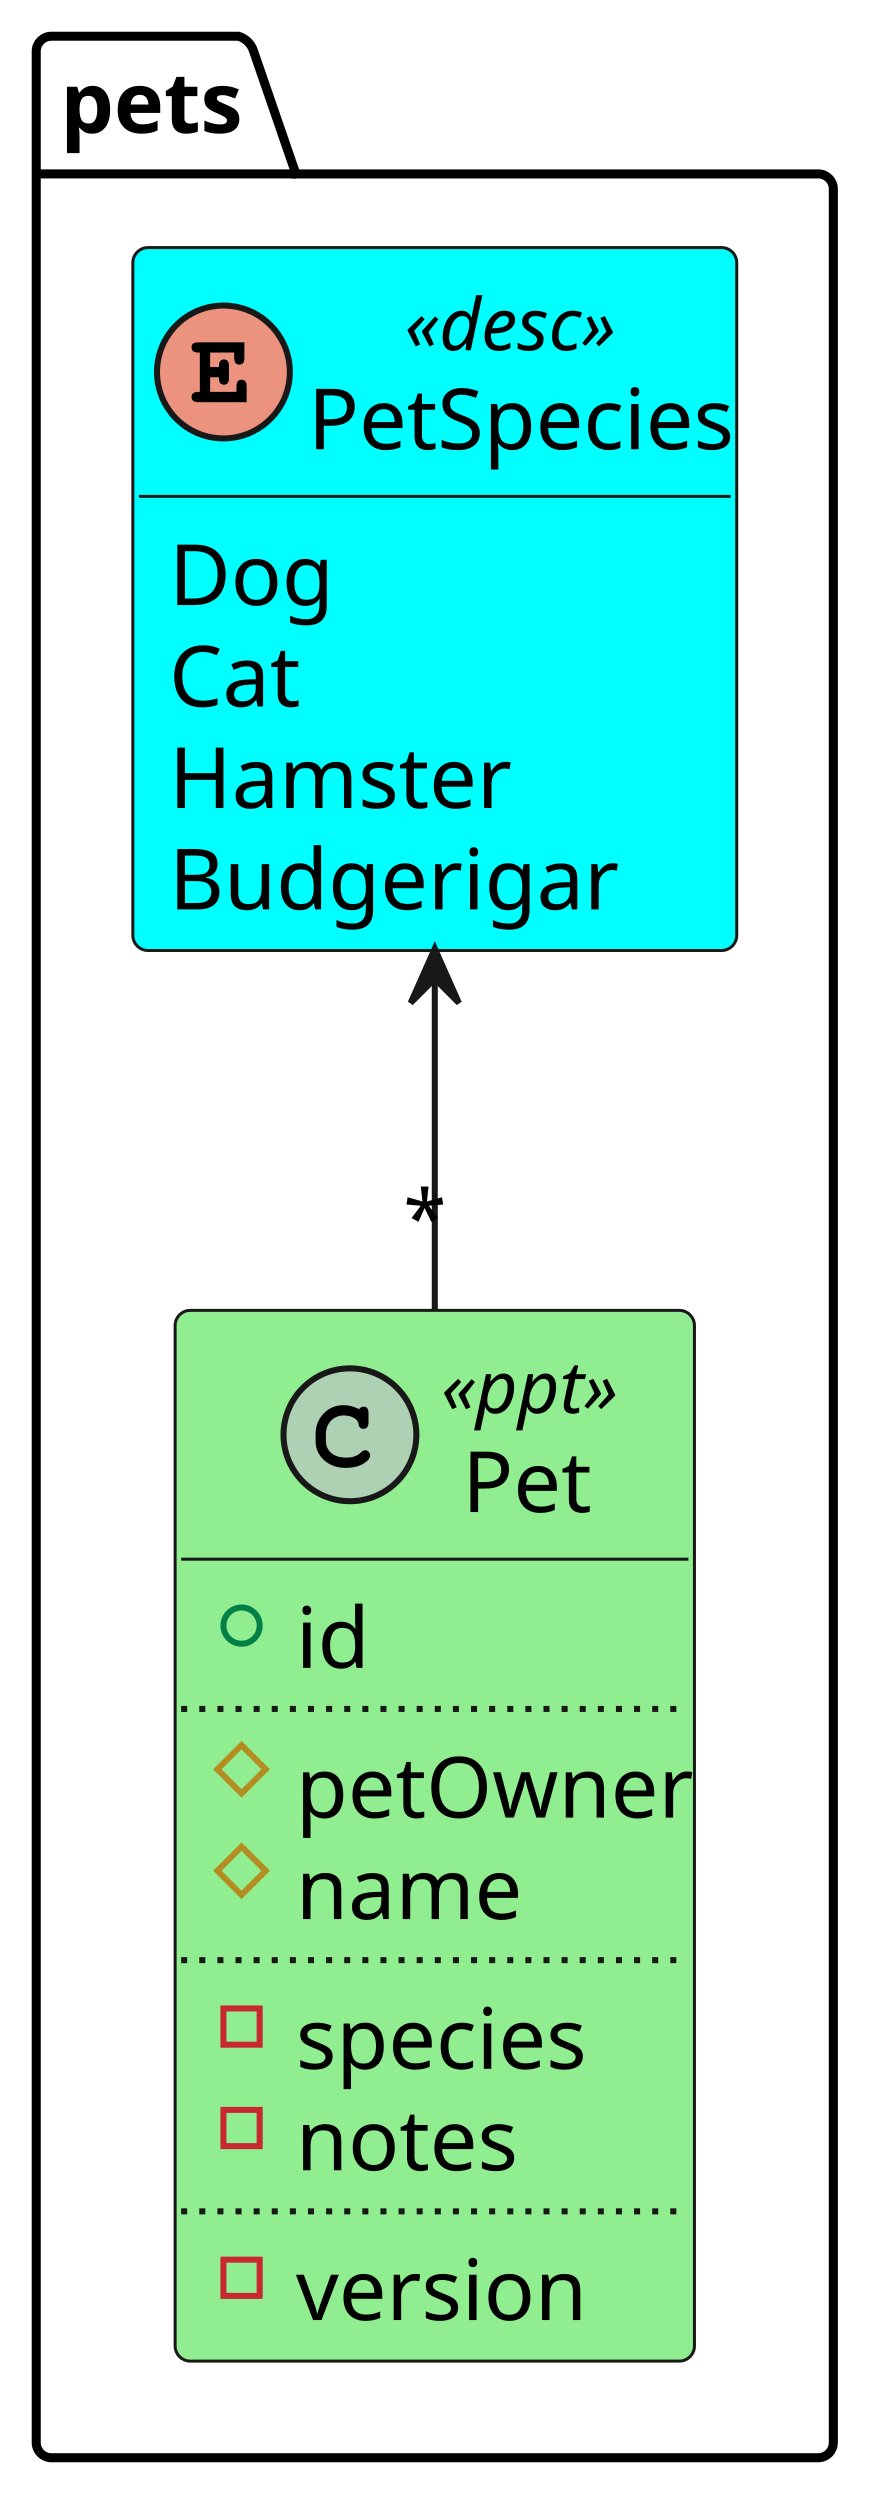
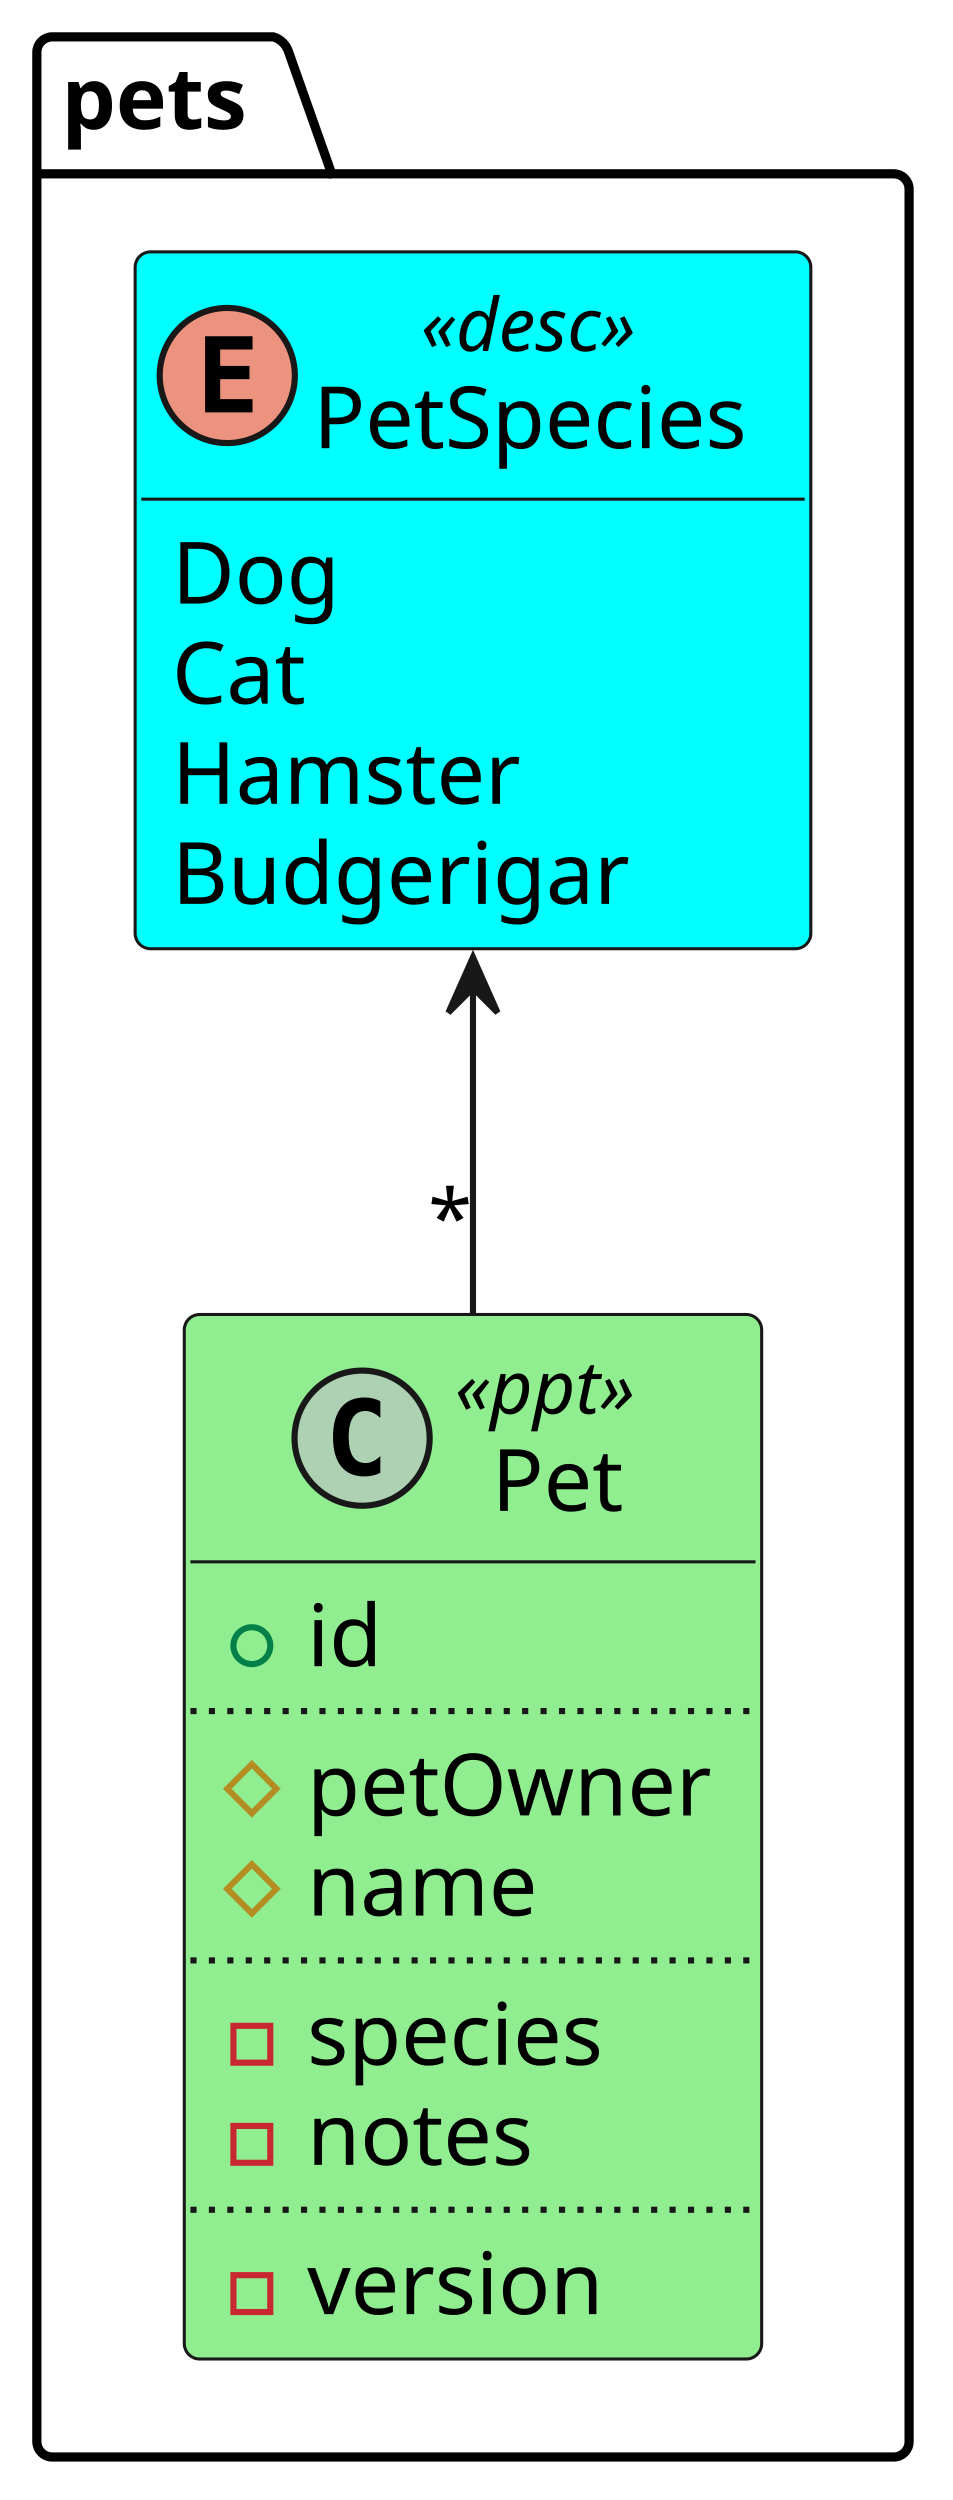
- <svg xmlns="http://www.w3.org/2000/svg" contentStyleType="text/css" height="414px" preserveAspectRatio="none" style="width:145px;height:414px;background:#FFFFFF;" version="1.1" viewBox="0 0 145 414" width="145px" zoomAndPan="magnify">
+ <svg xmlns="http://www.w3.org/2000/svg" contentStyleType="text/css" height="407px" preserveAspectRatio="none" style="width:155px;height:407px;background:#FFFFFF;" version="1.1" viewBox="0 0 155 407" width="155px" zoomAndPan="magnify">
  <defs />
  <g>
    <g id="cluster_pets">
-       <path d="M8.5,6 L39.5,6 A3.75,3.75 0 0 1 42,8.5 L49,28.8 L135.5,28.8 A2.5,2.5 0 0 1 138,31.3 L138,404.5 A2.5,2.5 0 0 1 135.5,407 L8.5,407 A2.5,2.5 0 0 1 6,404.5 L6,8.5 A2.5,2.5 0 0 1 8.5,6 " style="stroke:#000000;stroke-width:1.5;fill:none;" />
-       <line style="stroke:#000000;stroke-width:1.5;fill:none;" x1="6" x2="49" y1="28.8" y2="28.8" />
-       <text fill="#000000" font-family="sans-serif" font-size="14" font-weight="bold" lengthAdjust="spacing" textLength="30" x="10" y="22">pets</text>
+       <path d="M8.5,6 L44.5,6 A3.75,3.75 0 0 1 47,8.5 L54,28.297 L145.5,28.297 A2.5,2.5 0 0 1 148,30.797 L148,397.5 A2.5,2.5 0 0 1 145.5,400 L8.5,400 A2.5,2.5 0 0 1 6,397.5 L6,8.5 A2.5,2.5 0 0 1 8.5,6 " fill="none" style="stroke:#000000;stroke-width:1.5;" />
+       <line style="stroke:#000000;stroke-width:1.5;" x1="6" x2="54" y1="28.297" y2="28.297" />
+       <text fill="#000000" font-family="sans-serif" font-size="14" font-weight="bold" lengthAdjust="spacing" textLength="35" x="10" y="20.995">pets</text>
    </g>
    <g id="elem_PetSpecies">
-       <rect codeLine="14" fill="#00FFFF" height="116.4" id="PetSpecies" rx="2.5" ry="2.5" style="stroke:#181818;stroke-width:0.5;" width="100" x="22" y="41" />
-       <ellipse cx="37" cy="61.6" fill="#EB937F" rx="11" ry="11" style="stroke:#181818;stroke-width:1.0;" />
-       <path d="M39.156,64.022 Q39.156,62.881 40,62.881 Q40.844,62.881 40.844,64.022 L40.844,66.6 L32.844,66.6 Q31.719,66.6 31.719,65.756 Q31.719,64.897 32.844,64.897 L33.094,64.897 L33.094,58.381 L32.844,58.381 Q31.719,58.381 31.719,57.538 Q31.719,57.053 32,56.881 Q32.297,56.694 32.844,56.694 L40.469,56.694 L40.469,59.241 Q40.469,60.381 39.625,60.381 Q38.781,60.381 38.781,59.241 L38.781,58.381 L34.797,58.381 L34.797,60.788 L36.25,60.788 L36.25,60.663 Q36.25,59.522 37.078,59.522 Q37.922,59.522 37.922,60.663 L37.922,62.584 Q37.922,63.709 37.094,63.709 Q36.25,63.709 36.25,62.584 L36.25,62.475 L34.797,62.475 L34.797,64.897 L39.156,64.897 L39.156,64.022 Z " fill="#000000" />
-       <text fill="#000000" font-family="sans-serif" font-size="12" font-style="italic" lengthAdjust="spacing" textLength="36" x="67" y="58">«desc»</text>
-       <text fill="#000000" font-family="sans-serif" font-size="14" lengthAdjust="spacing" textLength="68" x="51" y="74.4">PetSpecies</text>
-       <line style="stroke:#181818;stroke-width:0.5;" x1="23" x2="121" y1="82.2" y2="82.2" />
-       <text fill="#000000" font-family="sans-serif" font-size="14" lengthAdjust="spacing" textLength="25" x="28" y="100.2">Dog</text>
-       <text fill="#000000" font-family="sans-serif" font-size="14" lengthAdjust="spacing" textLength="22" x="28" y="117">Cat</text>
-       <text fill="#000000" font-family="sans-serif" font-size="14" lengthAdjust="spacing" textLength="52" x="28" y="133.8">Hamster</text>
-       <text fill="#000000" font-family="sans-serif" font-size="14" lengthAdjust="spacing" textLength="69" x="28" y="150.6">Budgerigar</text>
+       <rect codeLine="14" fill="#00FFFF" height="113.453" id="PetSpecies" rx="2.5" ry="2.5" style="stroke:#181818;stroke-width:0.5;" width="110" x="22" y="41" />
+       <ellipse cx="37" cy="61.133" fill="#EB937F" rx="11" ry="11" style="stroke:#181818;stroke-width:1.0;" />
+       <path d="M41.109,67.133 L33.391,67.133 L33.391,54.742 L41.109,54.742 L41.109,56.898 L35.844,56.898 L35.844,59.57 L40.609,59.57 L40.609,61.727 L35.844,61.727 L35.844,64.977 L41.109,64.977 L41.109,67.133 Z " fill="#000000" />
+       <text fill="#000000" font-family="sans-serif" font-size="12" font-style="italic" lengthAdjust="spacing" textLength="43" x="68.5" y="57.139">«desc»</text>
+       <text fill="#000000" font-family="sans-serif" font-size="14" lengthAdjust="spacing" textLength="78" x="51" y="72.964">PetSpecies</text>
+       <line style="stroke:#181818;stroke-width:0.5;" x1="23" x2="131" y1="81.266" y2="81.266" />
+       <text fill="#000000" font-family="sans-serif" font-size="14" lengthAdjust="spacing" textLength="29" x="28" y="98.261">Dog</text>
+       <text fill="#000000" font-family="sans-serif" font-size="14" lengthAdjust="spacing" textLength="23" x="28" y="114.558">Cat</text>
+       <text fill="#000000" font-family="sans-serif" font-size="14" lengthAdjust="spacing" textLength="58" x="28" y="130.855">Hamster</text>
+       <text fill="#000000" font-family="sans-serif" font-size="14" lengthAdjust="spacing" textLength="76" x="28" y="147.151">Budgerigar</text>
    </g>
    <g id="elem_Pet">
-       <rect codeLine="21" fill="#90EE90" height="174" id="Pet" rx="2.5" ry="2.5" style="stroke:#181818;stroke-width:0.5;" width="86" x="29" y="217" />
-       <ellipse cx="57.95" cy="237.6" fill="#ADD1B2" rx="11" ry="11" style="stroke:#181818;stroke-width:1.0;" />
-       <path d="M57.309,241.381 Q58.106,241.381 58.669,241.194 Q59.247,240.991 59.481,240.772 Q59.731,240.537 59.966,240.35 Q60.216,240.147 60.434,240.147 Q60.778,240.147 61.028,240.412 Q61.294,240.662 61.294,240.991 Q61.294,241.725 60.122,242.412 Q58.966,243.084 57.263,243.084 Q55.106,243.084 53.684,241.819 Q52.263,240.553 52.263,238.616 L52.263,237.491 Q52.263,235.459 53.591,234.084 Q54.919,232.694 56.888,232.694 Q58.075,232.694 59.294,233.272 L59.466,233.35 Q59.763,232.944 60.184,232.944 Q60.669,232.944 60.841,233.241 Q61.028,233.522 61.028,234.069 L61.028,235.491 Q61.028,236.616 60.184,236.616 Q59.872,236.616 59.669,236.444 Q59.481,236.272 59.434,236.131 Q59.403,235.975 59.356,235.709 Q59.247,235.194 58.731,234.881 Q58.216,234.569 57.763,234.491 Q57.325,234.397 56.95,234.397 Q55.669,234.397 54.809,235.272 Q53.966,236.147 53.966,237.491 L53.966,238.584 Q53.966,239.866 54.872,240.631 Q55.778,241.381 57.309,241.381 Z " fill="#000000" />
-       <text fill="#000000" font-family="sans-serif" font-size="12" font-style="italic" lengthAdjust="spacing" textLength="27" x="73.05" y="234">«ppt»</text>
-       <text fill="#000000" font-family="sans-serif" font-size="14" lengthAdjust="spacing" textLength="20" x="76.55" y="250.4">Pet</text>
-       <line style="stroke:#181818;stroke-width:0.5;" x1="30" x2="114" y1="258.2" y2="258.2" />
-       <ellipse cx="40" cy="269.2" fill="none" rx="3" ry="3" style="stroke:#038048;stroke-width:1.0;" />
-       <text fill="#000000" font-family="sans-serif" font-size="14" lengthAdjust="spacing" textLength="11" x="49" y="276.2">id</text>
-       <line style="stroke:#181818;stroke-width:1.0;stroke-dasharray:1.0,2.0;" x1="30" x2="114" y1="283" y2="283" />
-       <polygon fill="none" points="40,289,44,293,40,297,36,293" style="stroke:#B38D22;stroke-width:1.0;" />
-       <text fill="#000000" font-family="sans-serif" font-size="14" lengthAdjust="spacing" textLength="60" x="49" y="301">petOwner</text>
-       <polygon fill="none" points="40,305.8,44,309.8,40,313.8,36,309.8" style="stroke:#B38D22;stroke-width:1.0;" />
-       <text fill="#000000" font-family="sans-serif" font-size="14" lengthAdjust="spacing" textLength="34" x="49" y="317.8">name</text>
-       <line style="stroke:#181818;stroke-width:1.0;stroke-dasharray:1.0,2.0;" x1="30" x2="114" y1="324.6" y2="324.6" />
-       <rect fill="none" height="6" style="stroke:#C82930;stroke-width:1.0;" width="6" x="37" y="332.6" />
-       <text fill="#000000" font-family="sans-serif" font-size="14" lengthAdjust="spacing" textLength="46" x="49" y="342.6">species</text>
-       <rect fill="none" height="6" style="stroke:#C82930;stroke-width:1.0;" width="6" x="37" y="349.4" />
-       <text fill="#000000" font-family="sans-serif" font-size="14" lengthAdjust="spacing" textLength="33" x="49" y="359.4">notes</text>
-       <line style="stroke:#181818;stroke-width:1.0;stroke-dasharray:1.0,2.0;" x1="30" x2="114" y1="366.2" y2="366.2" />
-       <rect fill="none" height="6" style="stroke:#C82930;stroke-width:1.0;" width="6" x="37" y="374.2" />
-       <text fill="#000000" font-family="sans-serif" font-size="14" lengthAdjust="spacing" textLength="44" x="49" y="384.2">version</text>
+       <rect codeLine="21" fill="#90EE90" height="170.047" id="Pet" rx="2.5" ry="2.5" style="stroke:#181818;stroke-width:0.5;" width="94" x="30" y="214" />
+       <ellipse cx="58.95" cy="234.133" fill="#ADD1B2" rx="11" ry="11" style="stroke:#181818;stroke-width:1.0;" />
+       <path d="M61.919,239.773 Q61.341,240.07 60.7,240.211 Q60.059,240.367 59.356,240.367 Q56.856,240.367 55.528,238.727 Q54.216,237.07 54.216,233.945 Q54.216,230.82 55.528,229.164 Q56.856,227.508 59.356,227.508 Q60.059,227.508 60.7,227.664 Q61.356,227.82 61.919,228.117 L61.919,230.836 Q61.294,230.258 60.7,229.992 Q60.106,229.711 59.481,229.711 Q58.138,229.711 57.45,230.789 Q56.763,231.852 56.763,233.945 Q56.763,236.039 57.45,237.117 Q58.138,238.18 59.481,238.18 Q60.106,238.18 60.7,237.914 Q61.294,237.633 61.919,237.055 L61.919,239.773 Z " fill="#000000" />
+       <text fill="#000000" font-family="sans-serif" font-size="12" font-style="italic" lengthAdjust="spacing" textLength="35" x="74.05" y="230.139">«ppt»</text>
+       <text fill="#000000" font-family="sans-serif" font-size="14" lengthAdjust="spacing" textLength="23" x="80.05" y="245.964">Pet</text>
+       <line style="stroke:#181818;stroke-width:0.5;" x1="31" x2="123" y1="254.266" y2="254.266" />
+       <ellipse cx="41" cy="267.914" fill="none" rx="3" ry="3" style="stroke:#038048;stroke-width:1.0;" />
+       <text fill="#000000" font-family="sans-serif" font-size="14" lengthAdjust="spacing" textLength="12" x="50" y="271.261">id</text>
+       <line style="stroke:#181818;stroke-width:1.0;stroke-dasharray:1.0,2.0;" x1="31" x2="123" y1="278.562" y2="278.562" />
+       <polygon fill="none" points="41,287.211,45,291.211,41,295.211,37,291.211" style="stroke:#B38D22;stroke-width:1.0;" />
+       <text fill="#000000" font-family="sans-serif" font-size="14" lengthAdjust="spacing" textLength="68" x="50" y="295.558">petOwner</text>
+       <polygon fill="none" points="41,303.508,45,307.508,41,311.508,37,307.508" style="stroke:#B38D22;stroke-width:1.0;" />
+       <text fill="#000000" font-family="sans-serif" font-size="14" lengthAdjust="spacing" textLength="39" x="50" y="311.854">name</text>
+       <line style="stroke:#181818;stroke-width:1.0;stroke-dasharray:1.0,2.0;" x1="31" x2="123" y1="319.156" y2="319.156" />
+       <rect fill="none" height="6" style="stroke:#C82930;stroke-width:1.0;" width="6" x="38" y="329.805" />
+       <text fill="#000000" font-family="sans-serif" font-size="14" lengthAdjust="spacing" textLength="54" x="50" y="336.151">species</text>
+       <rect fill="none" height="6" style="stroke:#C82930;stroke-width:1.0;" width="6" x="38" y="346.102" />
+       <text fill="#000000" font-family="sans-serif" font-size="14" lengthAdjust="spacing" textLength="40" x="50" y="352.448">notes</text>
+       <line style="stroke:#181818;stroke-width:1.0;stroke-dasharray:1.0,2.0;" x1="31" x2="123" y1="359.75" y2="359.75" />
+       <rect fill="none" height="6" style="stroke:#C82930;stroke-width:1.0;" width="6" x="38" y="370.398" />
+       <text fill="#000000" font-family="sans-serif" font-size="14" lengthAdjust="spacing" textLength="50" x="50" y="376.745">version</text>
    </g>
    <g id="link_PetSpecies_Pet">
-       <path codeLine="35" d="M72,162.36 C72,179.54 72,198.49 72,216.77 " fill="none" id="PetSpecies-backto-Pet" style="stroke:#181818;stroke-width:1.0;" />
-       <polygon fill="#181818" points="72,157.09,68,166.09,72,162.09,76,166.09,72,157.09" style="stroke:#181818;stroke-width:1.0;" />
-       <text fill="#000000" font-family="sans-serif" font-size="13" lengthAdjust="spacing" textLength="5" x="66.777" y="206.36">*</text>
+       <path codeLine="35" d="M77,160.47 C77,177.35 77,195.92 77,213.81 " fill="none" id="PetSpecies-backto-Pet" style="stroke:#181818;stroke-width:1.0;" />
+       <polygon fill="#181818" points="77,155.85,73,164.85,77,160.85,81,164.85,77,155.85" style="stroke:#181818;stroke-width:1.0;" />
+       <text fill="#000000" font-family="sans-serif" font-size="13" lengthAdjust="spacing" textLength="7" x="69.699" y="202.915">*</text>
    </g>
  </g>
</svg>
